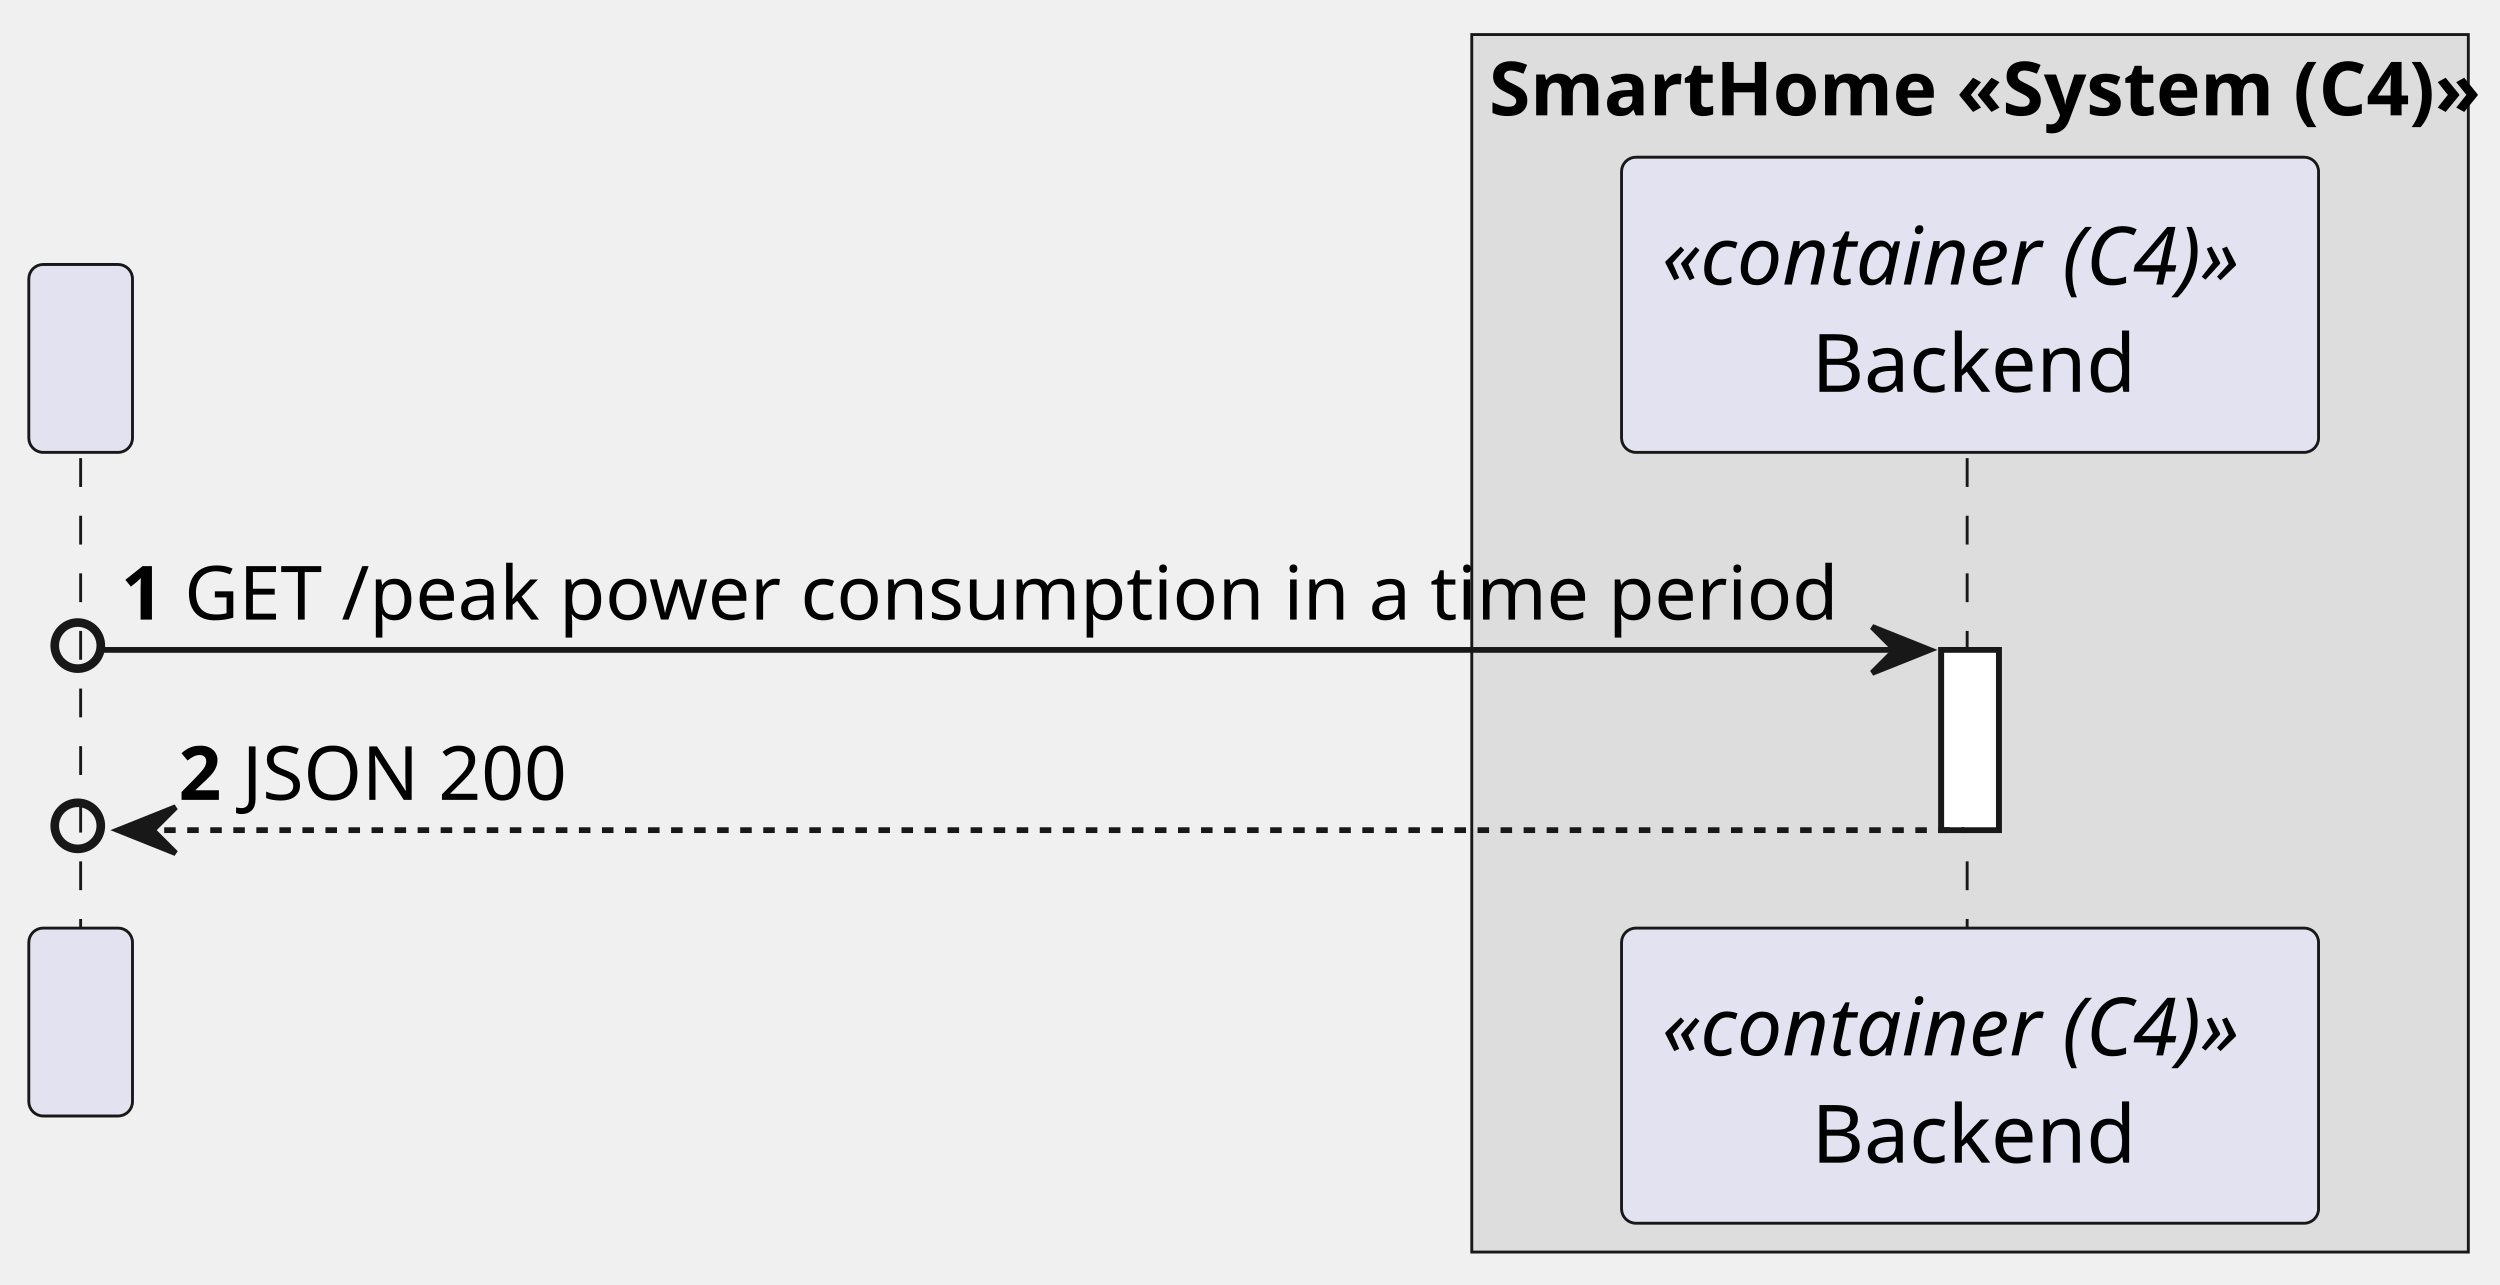
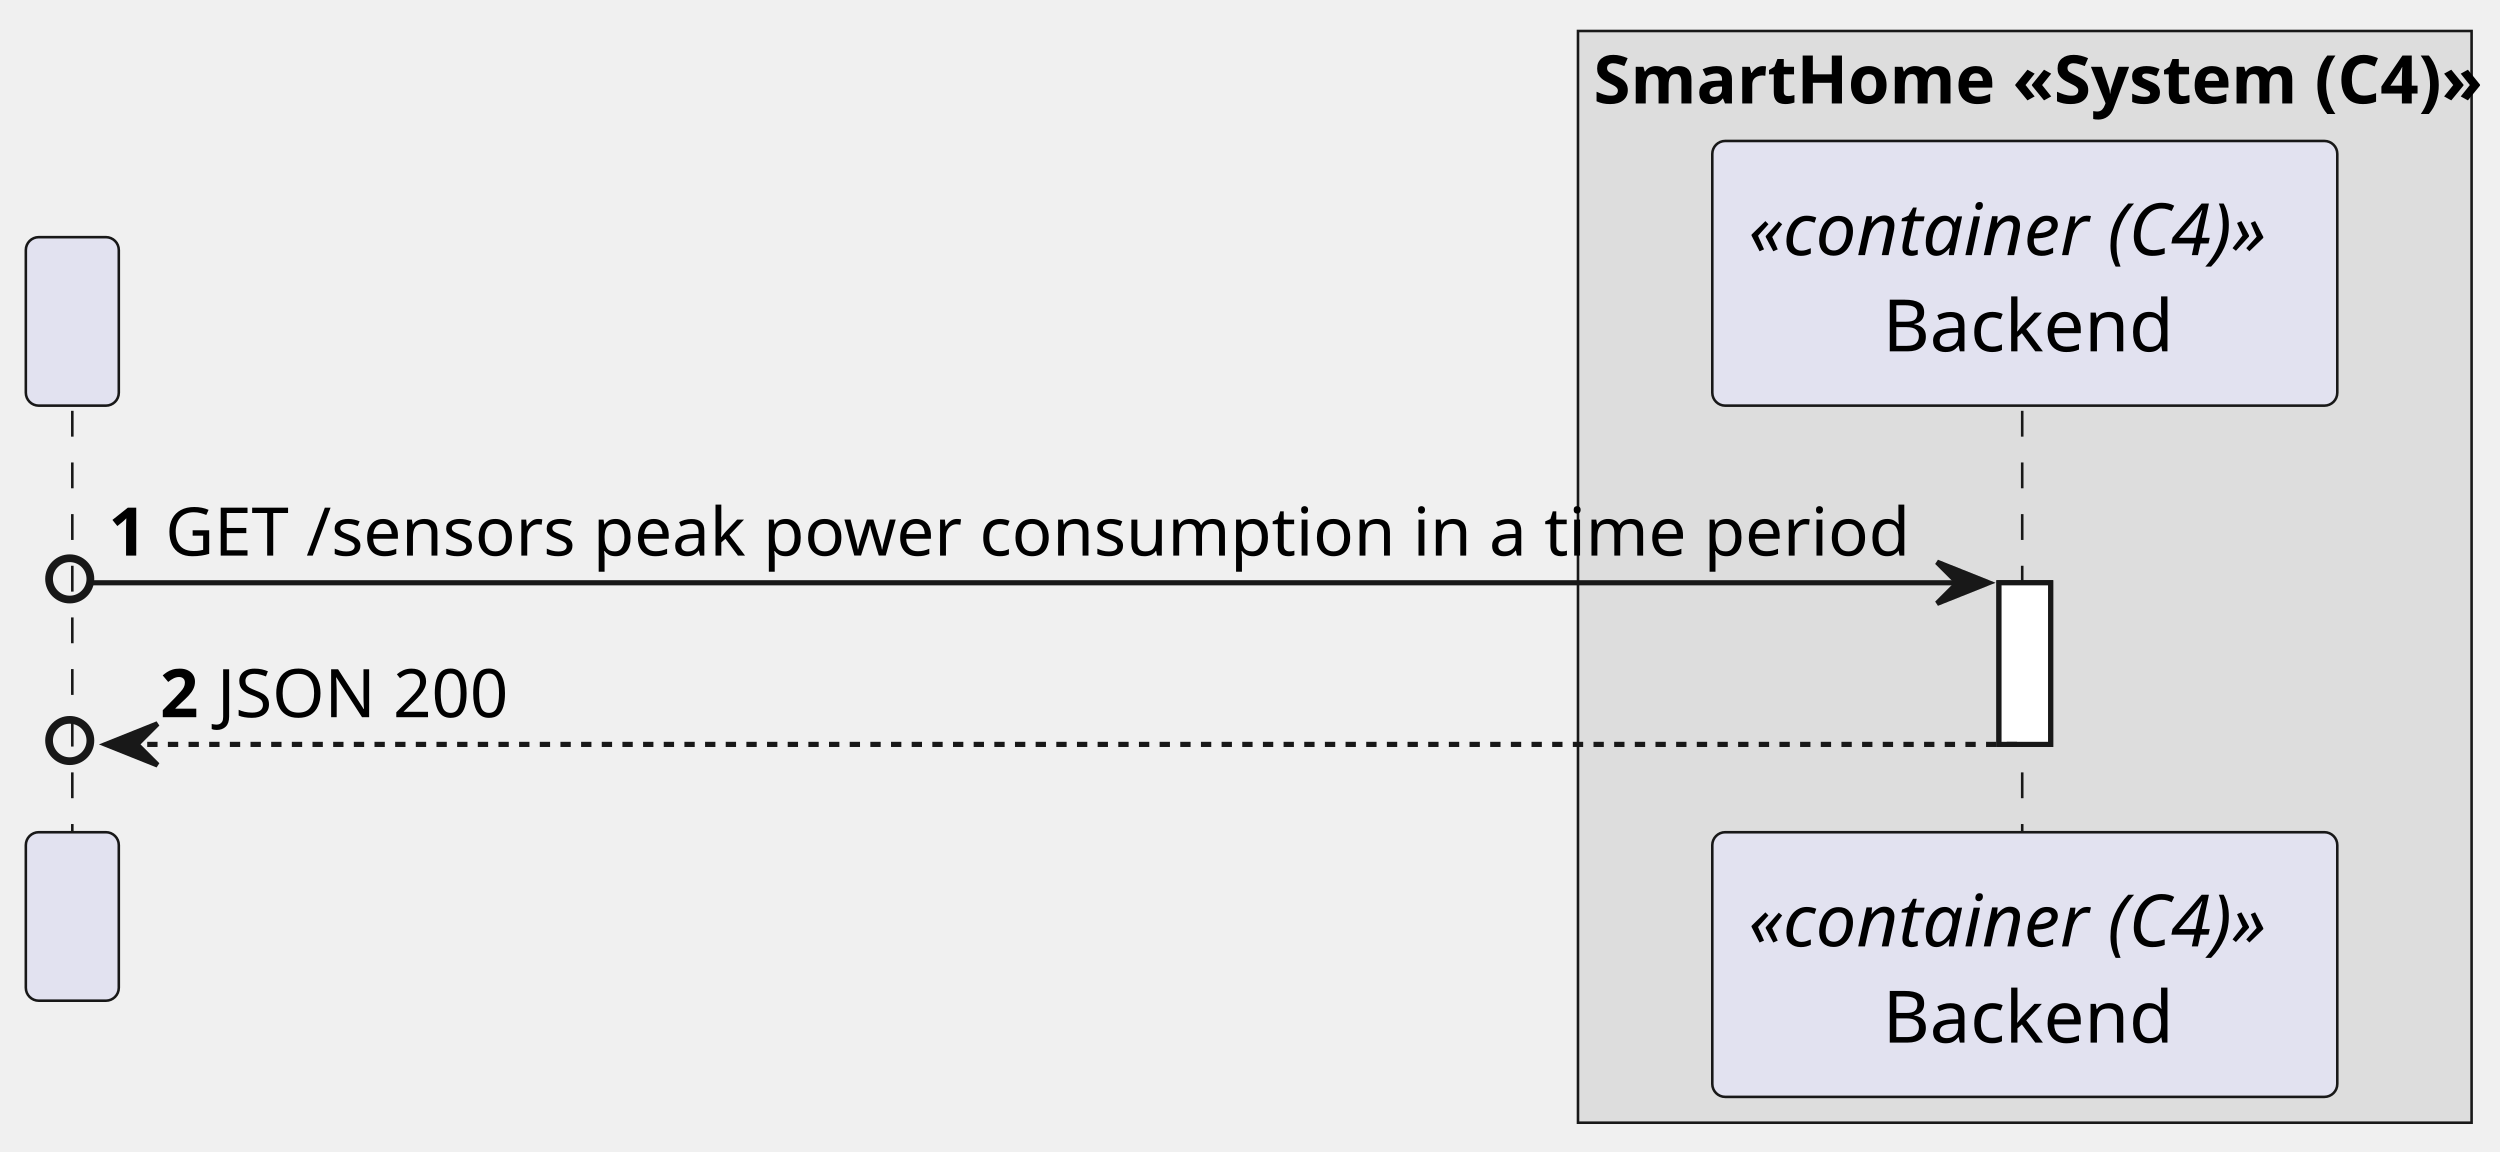
- <svg xmlns="http://www.w3.org/2000/svg" contentStyleType="text/css" height="223px" preserveAspectRatio="none" style="width:434px;height:223px;background:#FFFFFF;" version="1.1" viewBox="0 0 434 223" width="434px" zoomAndPan="magnify">
+ <svg xmlns="http://www.w3.org/2000/svg" contentStyleType="text/css" height="223px" preserveAspectRatio="none" style="width:484px;height:223px;background:#FFFFFF;" version="1.1" viewBox="0 0 484 223" width="484px" zoomAndPan="magnify">
  <defs />
  <g>
-     <rect fill="#DDDDDD" height="211.357" style="stroke:#181818;stroke-width:0.5;" width="173" x="255.5" y="6" />
-     <text fill="#000000" font-family="sans-serif" font-size="13" font-weight="bold" lengthAdjust="spacing" textLength="167" x="258.5" y="20.028">SmartHome «System (C4)»</text>
-     <rect fill="#FFFFFF" height="31.291" style="stroke:#181818;stroke-width:1.0;" width="10" x="337" y="112.824" />
+     <rect fill="#DDDDDD" height="211.357" style="stroke:#181818;stroke-width:0.5;" width="173" x="305.5" y="6" />
+     <text fill="#000000" font-family="sans-serif" font-size="13" font-weight="bold" lengthAdjust="spacing" textLength="167" x="308.5" y="20.028">SmartHome «System (C4)»</text>
+     <rect fill="#FFFFFF" height="31.291" style="stroke:#181818;stroke-width:1.0;" width="10" x="387" y="112.824" />
    <line style="stroke:#181818;stroke-width:0.5;stroke-dasharray:5.0,5.0;" x1="14" x2="14" y1="79.533" y2="162.115" />
-     <line style="stroke:#181818;stroke-width:0.5;stroke-dasharray:5.0,5.0;" x1="341.5" x2="341.5" y1="79.533" y2="162.115" />
+     <line style="stroke:#181818;stroke-width:0.5;stroke-dasharray:5.0,5.0;" x1="391.5" x2="391.5" y1="79.533" y2="162.115" />
    <rect fill="#E2E2F0" height="32.621" rx="2.5" ry="2.5" style="stroke:#181818;stroke-width:0.5;" width="18" x="5" y="45.912" />
    <text fill="#000000" font-family="sans-serif" font-size="14" lengthAdjust="spacing" textLength="4" x="12" y="68.019"> </text>
    <rect fill="#E2E2F0" height="32.621" rx="2.5" ry="2.5" style="stroke:#181818;stroke-width:0.5;" width="18" x="5" y="161.115" />
    <text fill="#000000" font-family="sans-serif" font-size="14" lengthAdjust="spacing" textLength="4" x="12" y="183.223"> </text>
-     <rect fill="#E2E2F0" height="51.242" rx="2.5" ry="2.5" style="stroke:#181818;stroke-width:0.5;" width="121" x="281.5" y="27.291" />
-     <text fill="#000000" font-family="sans-serif" font-size="14" font-style="italic" lengthAdjust="spacing" textLength="107" x="288.5" y="49.398">«container (C4)»</text>
-     <text fill="#000000" font-family="sans-serif" font-size="14" lengthAdjust="spacing" textLength="55" x="314.5" y="68.019">Backend</text>
-     <rect fill="#E2E2F0" height="51.242" rx="2.5" ry="2.5" style="stroke:#181818;stroke-width:0.5;" width="121" x="281.5" y="161.115" />
-     <text fill="#000000" font-family="sans-serif" font-size="14" font-style="italic" lengthAdjust="spacing" textLength="107" x="288.5" y="183.223">«container (C4)»</text>
-     <text fill="#000000" font-family="sans-serif" font-size="14" lengthAdjust="spacing" textLength="55" x="314.5" y="201.844">Backend</text>
-     <rect fill="#FFFFFF" height="31.291" style="stroke:#181818;stroke-width:1.0;" width="10" x="337" y="112.824" />
+     <rect fill="#E2E2F0" height="51.242" rx="2.5" ry="2.5" style="stroke:#181818;stroke-width:0.5;" width="121" x="331.5" y="27.291" />
+     <text fill="#000000" font-family="sans-serif" font-size="14" font-style="italic" lengthAdjust="spacing" textLength="107" x="338.5" y="49.398">«container (C4)»</text>
+     <text fill="#000000" font-family="sans-serif" font-size="14" lengthAdjust="spacing" textLength="55" x="364.5" y="68.019">Backend</text>
+     <rect fill="#E2E2F0" height="51.242" rx="2.5" ry="2.5" style="stroke:#181818;stroke-width:0.5;" width="121" x="331.5" y="161.115" />
+     <text fill="#000000" font-family="sans-serif" font-size="14" font-style="italic" lengthAdjust="spacing" textLength="107" x="338.5" y="183.223">«container (C4)»</text>
+     <text fill="#000000" font-family="sans-serif" font-size="14" lengthAdjust="spacing" textLength="55" x="364.5" y="201.844">Backend</text>
+     <rect fill="#FFFFFF" height="31.291" style="stroke:#181818;stroke-width:1.0;" width="10" x="387" y="112.824" />
    <ellipse cx="13.5" cy="112.074" fill="none" rx="4" ry="4" style="stroke:#181818;stroke-width:1.5;" />
-     <polygon fill="#181818" points="325,108.824,335,112.824,325,116.824,329,112.824" style="stroke:#181818;stroke-width:1.0;" />
-     <line style="stroke:#181818;stroke-width:1.0;" x1="18" x2="331" y1="112.824" y2="112.824" />
+     <polygon fill="#181818" points="375,108.824,385,112.824,375,116.824,379,112.824" style="stroke:#181818;stroke-width:1.0;" />
+     <line style="stroke:#181818;stroke-width:1.0;" x1="18" x2="381" y1="112.824" y2="112.824" />
    <text fill="#000000" font-family="sans-serif" font-size="13" font-weight="bold" lengthAdjust="spacing" textLength="7" x="21" y="107.561">1</text>
-     <text fill="#000000" font-family="sans-serif" font-size="13" lengthAdjust="spacing" textLength="271" x="32" y="107.561">GET /peak power consumption in a time period</text>
+     <text fill="#000000" font-family="sans-serif" font-size="13" lengthAdjust="spacing" textLength="321" x="32" y="107.561">GET /sensors peak power consumption in a time period</text>
    <ellipse cx="13.5" cy="143.365" fill="none" rx="4" ry="4" style="stroke:#181818;stroke-width:1.5;" />
    <polygon fill="#181818" points="30.5,140.115,20.5,144.115,30.5,148.115,26.5,144.115" style="stroke:#181818;stroke-width:1.0;" />
-     <line style="stroke:#181818;stroke-width:1.0;stroke-dasharray:2.0,2.0;" x1="28.5" x2="341" y1="144.115" y2="144.115" />
+     <line style="stroke:#181818;stroke-width:1.0;stroke-dasharray:2.0,2.0;" x1="28.5" x2="391" y1="144.115" y2="144.115" />
    <text fill="#000000" font-family="sans-serif" font-size="13" font-weight="bold" lengthAdjust="spacing" textLength="7" x="31" y="138.852">2</text>
    <text fill="#000000" font-family="sans-serif" font-size="13" lengthAdjust="spacing" textLength="59" x="42" y="138.852">JSON 200</text>
  </g>
</svg>
